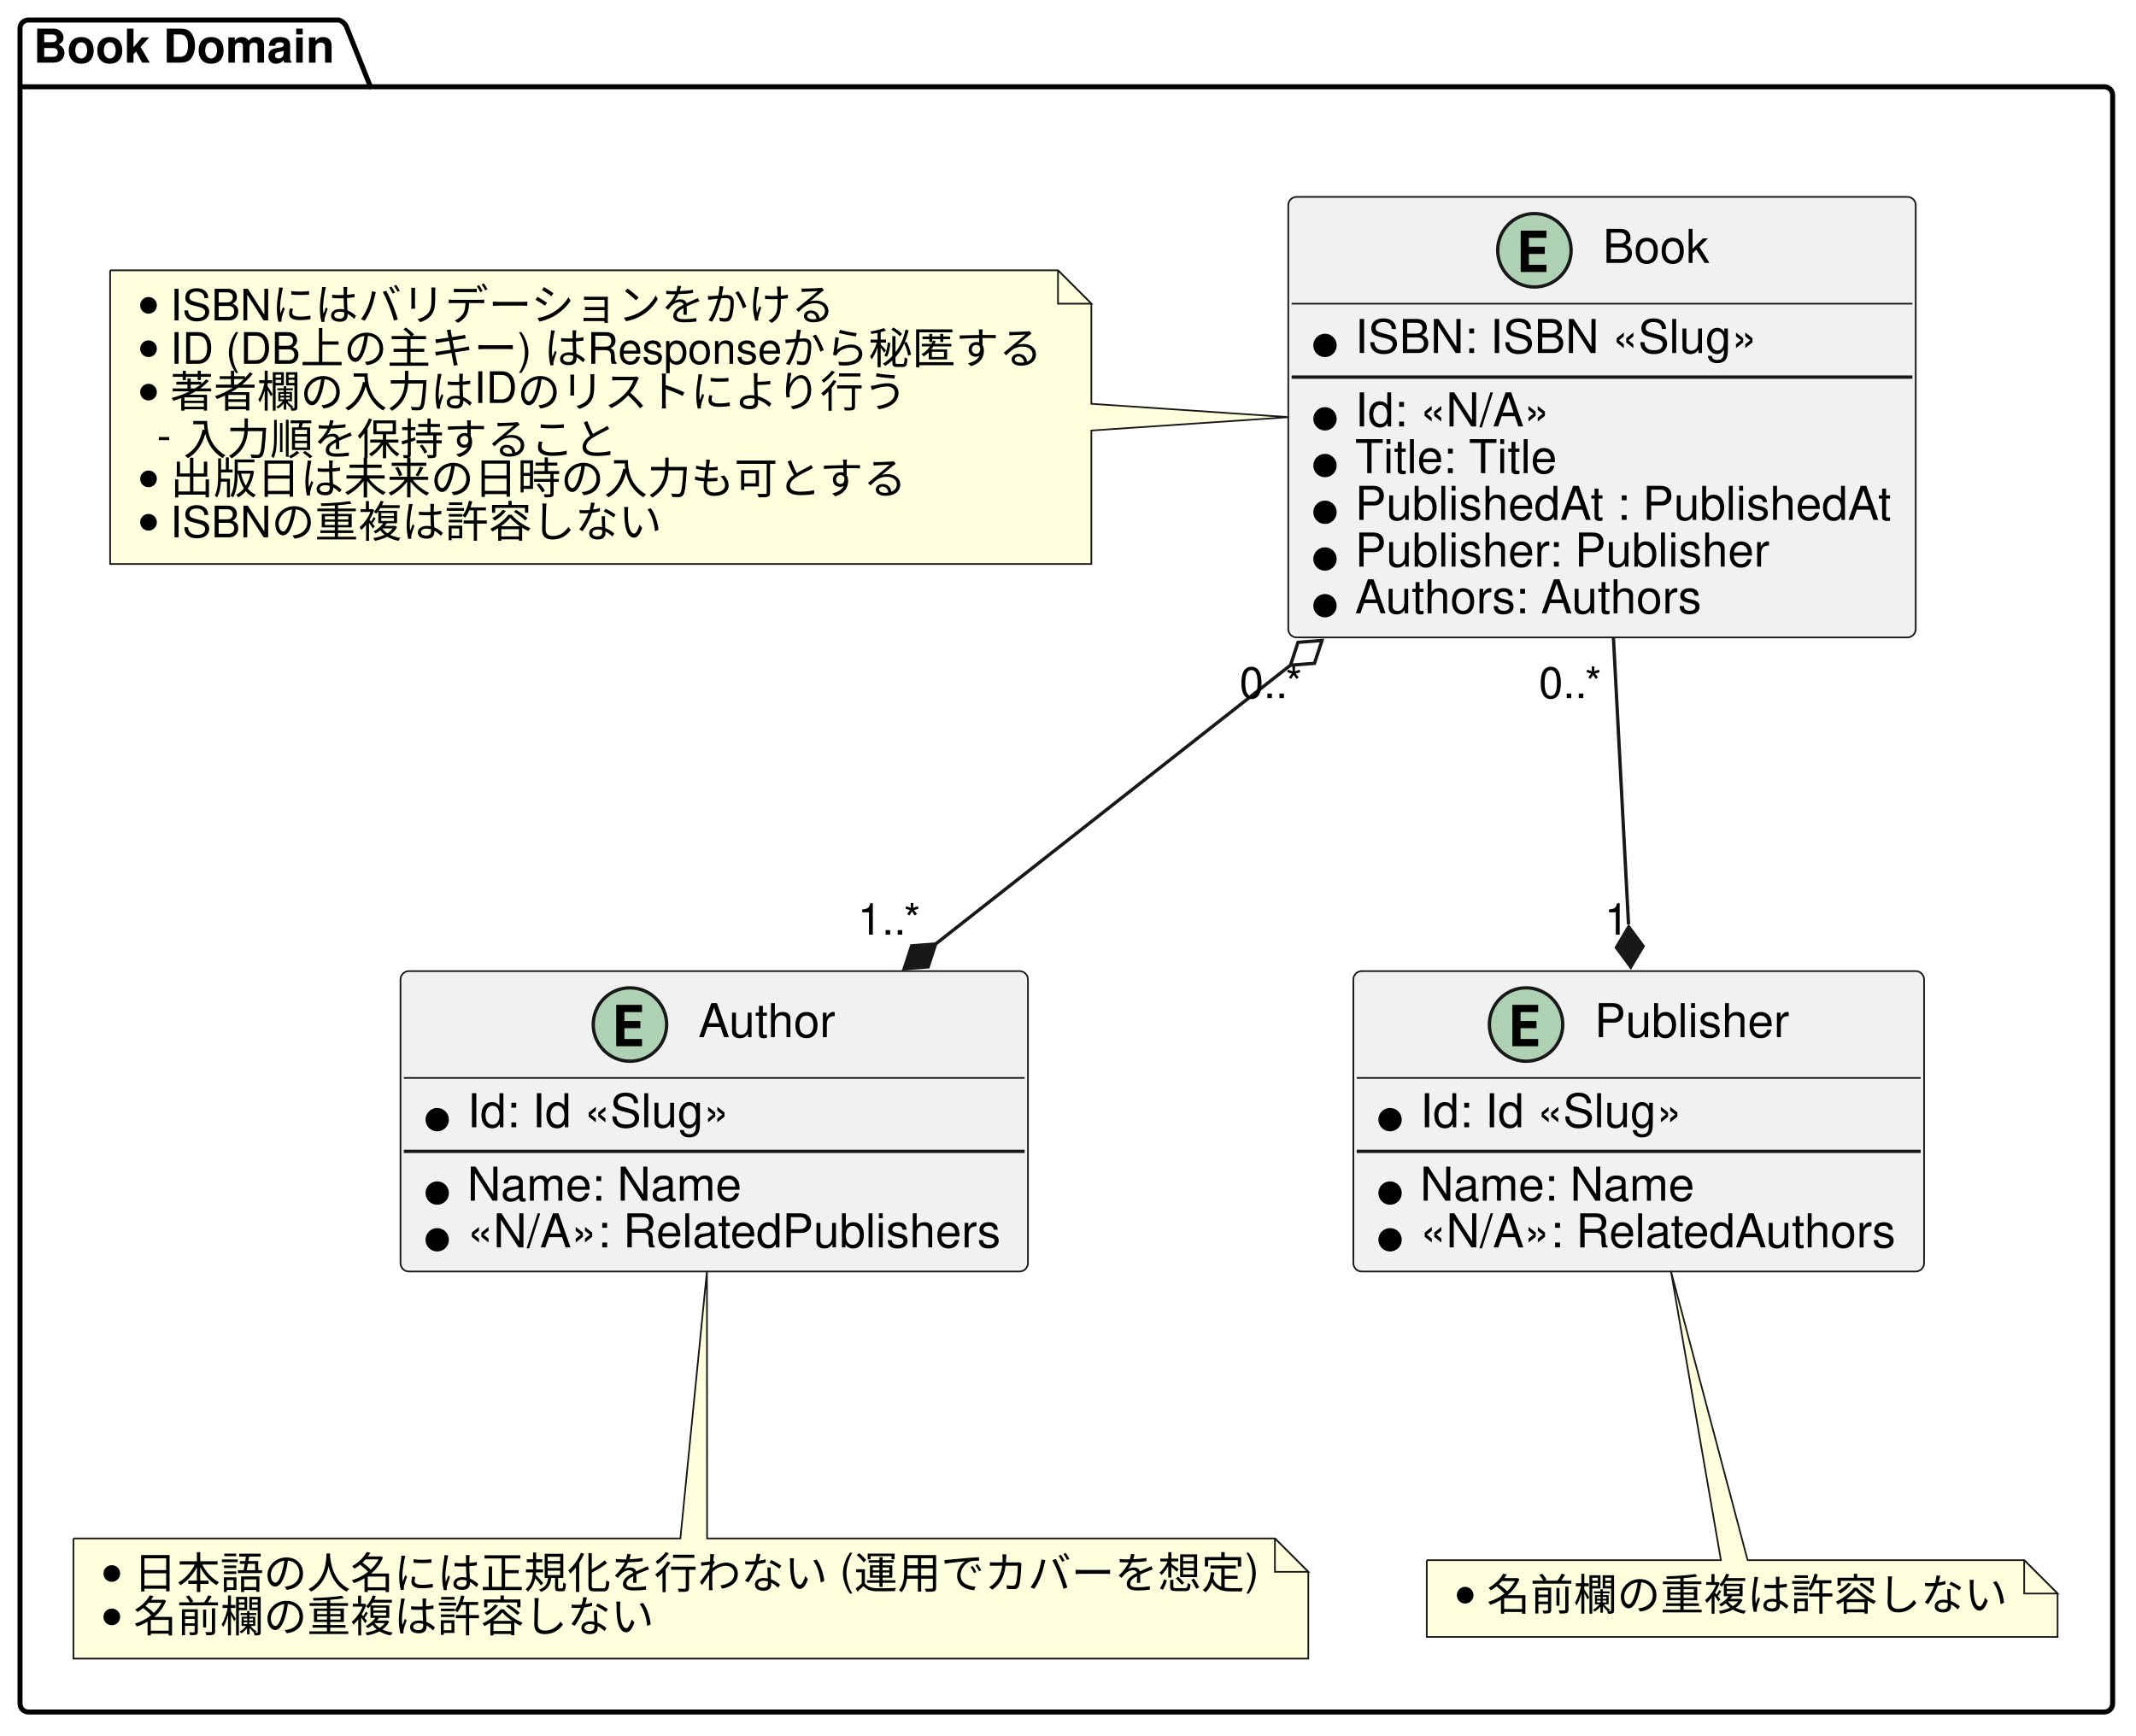
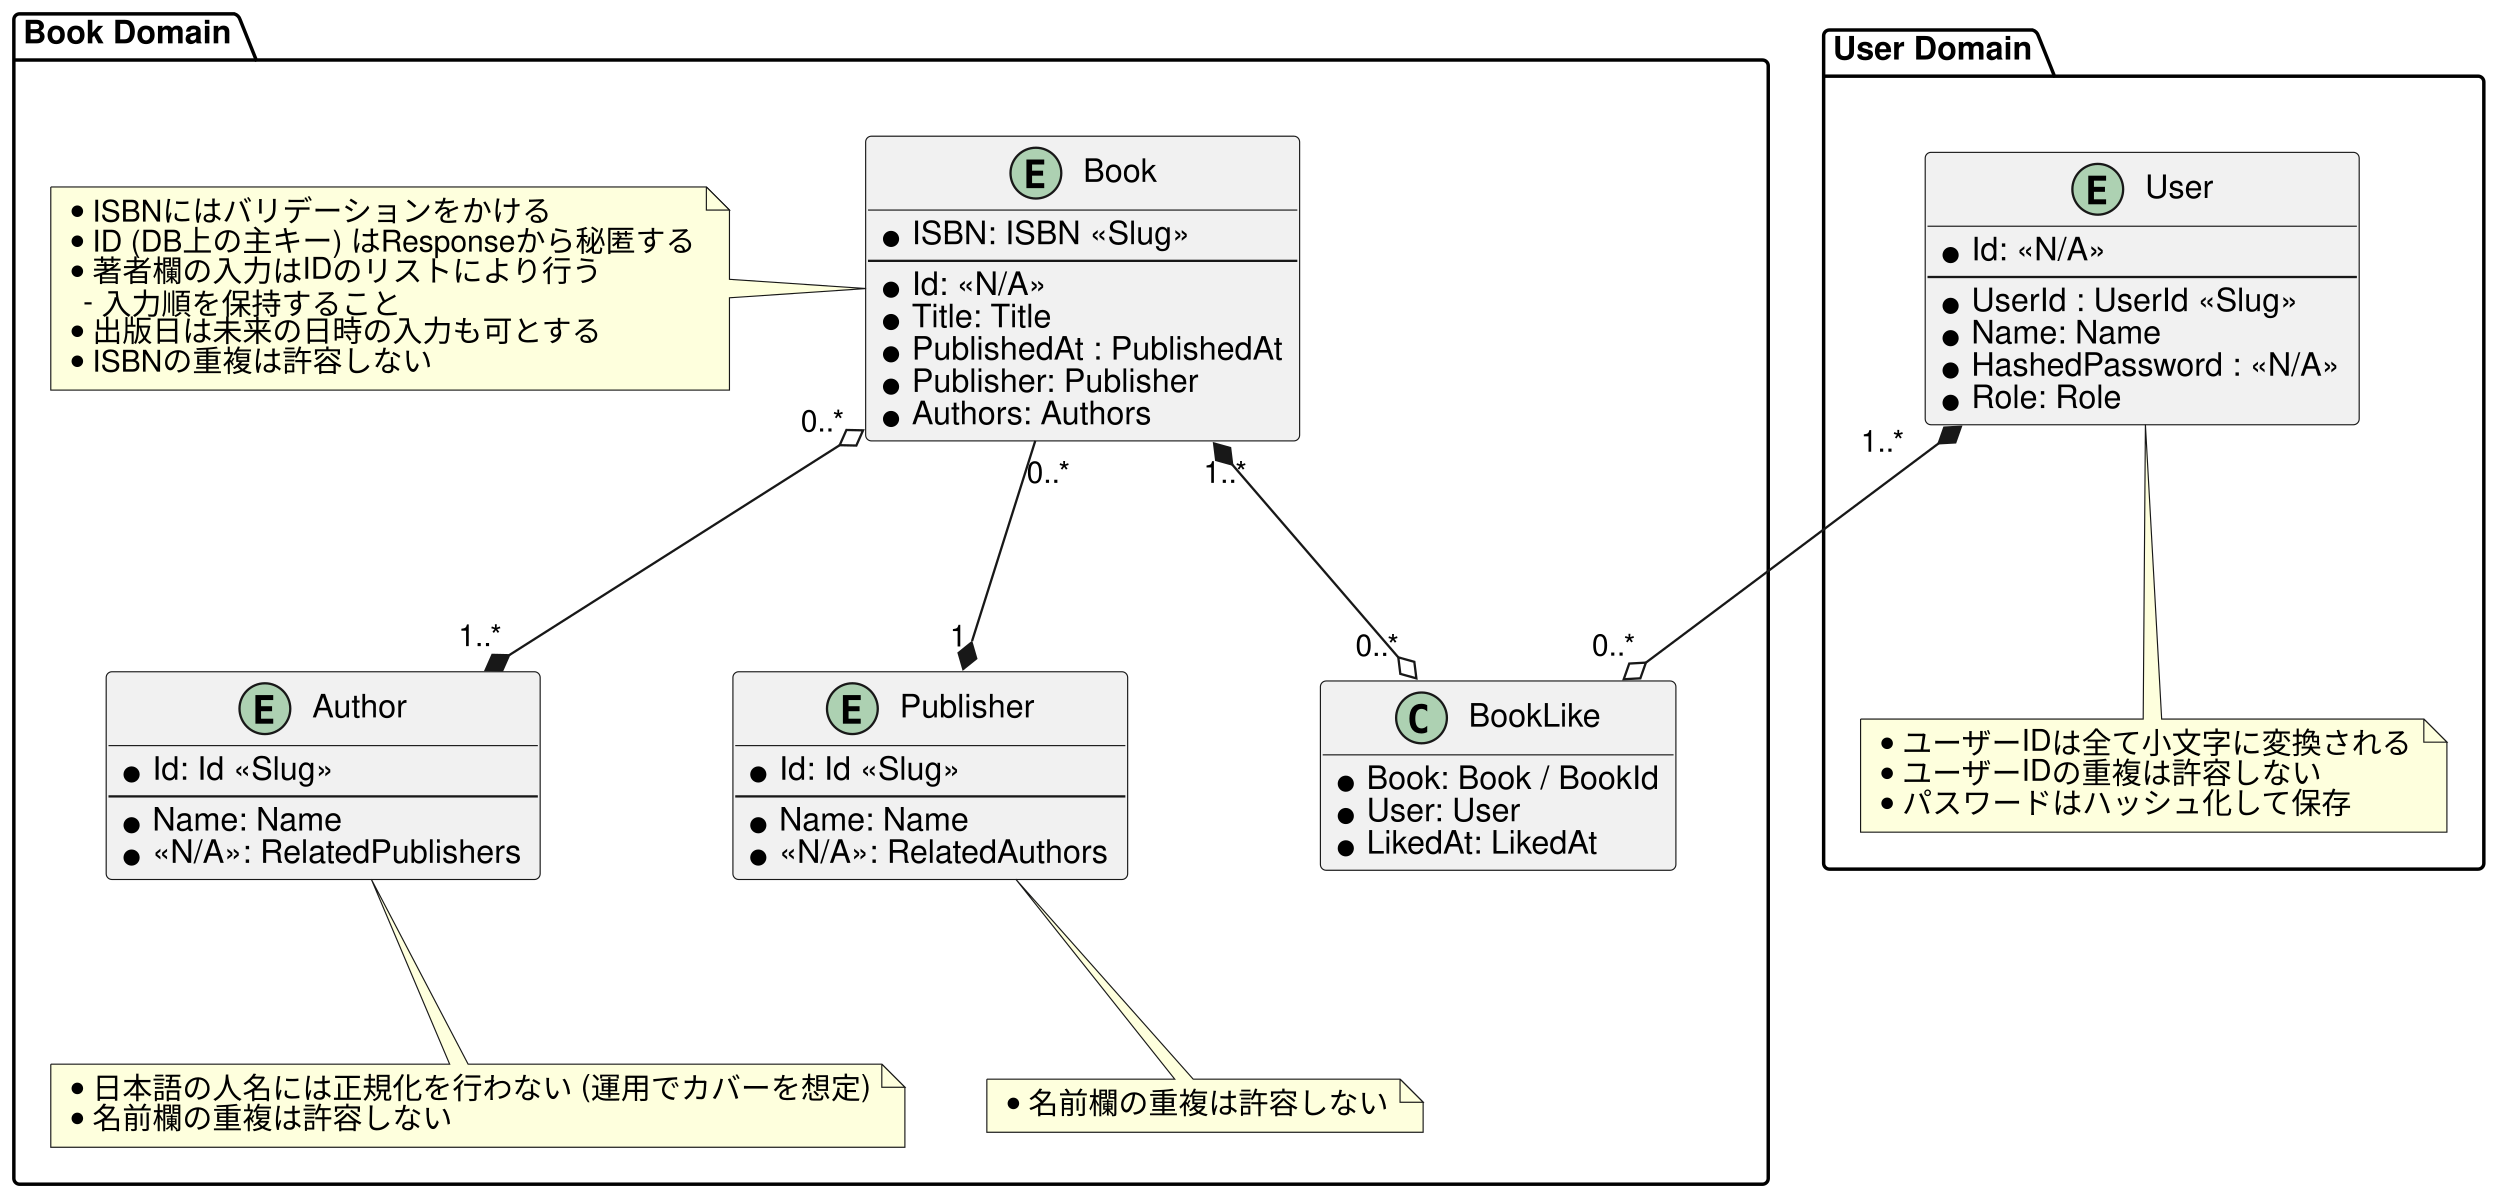
- <svg xmlns="http://www.w3.org/2000/svg" contentStyleType="text/css" height="520px" preserveAspectRatio="none" style="width:640px;height:520px;background:#FFFFFF;" version="1.1" viewBox="0 0 640 520" width="640px" zoomAndPan="magnify">
+ <svg xmlns="http://www.w3.org/2000/svg" contentStyleType="text/css" height="520px" preserveAspectRatio="none" style="width:1083px;height:520px;background:#FFFFFF;" version="1.1" viewBox="0 0 1083 520" width="1083px" zoomAndPan="magnify">
  <defs />
  <g>
    <g id="cluster_Domain">
-       <path d="M8.5,6 L101.5,6 A3.75,3.75 0 0 1 104,8.5 L111,26 L630.5,26 A2.5,2.5 0 0 1 633,28.5 L633,510.5 A2.5,2.5 0 0 1 630.5,513 L8.5,513 A2.5,2.5 0 0 1 6,510.5 L6,8.5 A2.5,2.5 0 0 1 8.5,6 " fill="none" style="stroke:#000000;stroke-width:1.5;" />
+       <path d="M8.5,6 L101.5,6 A3.75,3.75 0 0 1 104,8.5 L111,26 L763.5,26 A2.5,2.5 0 0 1 766,28.5 L766,510.5 A2.5,2.5 0 0 1 763.5,513 L8.5,513 A2.5,2.5 0 0 1 6,510.5 L6,8.5 A2.5,2.5 0 0 1 8.5,6 " fill="none" style="stroke:#000000;stroke-width:1.5;" />
      <line style="stroke:#000000;stroke-width:1.5;" x1="6" x2="111" y1="26" y2="26" />
      <text fill="#000000" font-family="Helvetica" font-size="14" font-weight="bold" lengthAdjust="spacing" textLength="92" x="10" y="18.78">Book Domain</text>
    </g>
+     <g id="cluster_User Domain">
+       <path d="M792.5,13 L880.5,13 A3.75,3.75 0 0 1 883,15.5 L890,33 L1073.5,33 A2.5,2.5 0 0 1 1076,35.5 L1076,374 A2.5,2.5 0 0 1 1073.5,376.5 L792.5,376.5 A2.5,2.5 0 0 1 790,374 L790,15.5 A2.5,2.5 0 0 1 792.5,13 " fill="none" style="stroke:#000000;stroke-width:1.5;" />
+       <line style="stroke:#000000;stroke-width:1.5;" x1="790" x2="890" y1="33" y2="33" />
+       <text fill="#000000" font-family="Helvetica" font-size="14" font-weight="bold" lengthAdjust="spacing" textLength="87" x="794" y="25.78">User Domain</text>
+     </g>
    <g id="elem_Author">
-       <rect codeLine="6" fill="#F1F1F1" height="90" id="Author" rx="2.5" ry="2.5" style="stroke:#181818;stroke-width:0.5;" width="188" x="120" y="291" />
-       <ellipse cx="188.75" cy="307" fill="#ADD1B2" rx="11" ry="11" style="stroke:#181818;stroke-width:1.0;" />
-       <path d="M192.364,313.5 L184.644,313.5 L184.644,301.107 L192.364,301.107 L192.364,303.265 L187.093,303.265 L187.093,305.938 L191.866,305.938 L191.866,308.096 L187.093,308.096 L187.093,311.342 L192.364,311.342 Z " fill="#000000" />
-       <text fill="#000000" font-family="Helvetica" font-size="14" lengthAdjust="spacing" textLength="42" x="209.25" y="310.78">Author</text>
-       <line style="stroke:#181818;stroke-width:0.5;" x1="121" x2="307" y1="323" y2="323" />
-       <ellipse cx="131" cy="335.5" fill="#000000" rx="3" ry="3" style="stroke:#000000;stroke-width:1.0;" />
-       <text fill="#000000" font-family="Helvetica" font-size="14" lengthAdjust="spacing" textLength="80" x="140" y="337.78">Id: Id «Slug»</text>
-       <line style="stroke:#181818;stroke-width:1.0;" x1="121" x2="307" y1="345" y2="345" />
-       <ellipse cx="131" cy="357.5" fill="#000000" rx="3" ry="3" style="stroke:#000000;stroke-width:1.0;" />
-       <text fill="#000000" font-family="Helvetica" font-size="14" lengthAdjust="spacing" textLength="84" x="140" y="359.78">Name: Name</text>
-       <ellipse cx="131" cy="371.5" fill="#000000" rx="3" ry="3" style="stroke:#000000;stroke-width:1.0;" />
-       <text fill="#000000" font-family="Helvetica" font-size="14" lengthAdjust="spacing" textLength="162" x="140" y="373.78">«N/A»: RelatedPublishers</text>
+       <rect codeLine="6" fill="#F1F1F1" height="90" id="Author" rx="2.5" ry="2.5" style="stroke:#181818;stroke-width:0.5;" width="188" x="46" y="291" />
+       <ellipse cx="114.75" cy="307" fill="#ADD1B2" rx="11" ry="11" style="stroke:#181818;stroke-width:1.0;" />
+       <path d="M118.364,313.5 L110.644,313.5 L110.644,301.107 L118.364,301.107 L118.364,303.265 L113.093,303.265 L113.093,305.938 L117.866,305.938 L117.866,308.096 L113.093,308.096 L113.093,311.342 L118.364,311.342 Z " fill="#000000" />
+       <text fill="#000000" font-family="Helvetica" font-size="14" lengthAdjust="spacing" textLength="42" x="135.25" y="310.78">Author</text>
+       <line style="stroke:#181818;stroke-width:0.5;" x1="47" x2="233" y1="323" y2="323" />
+       <ellipse cx="57" cy="335.5" fill="#000000" rx="3" ry="3" style="stroke:#000000;stroke-width:1.0;" />
+       <text fill="#000000" font-family="Helvetica" font-size="14" lengthAdjust="spacing" textLength="80" x="66" y="337.78">Id: Id «Slug»</text>
+       <line style="stroke:#181818;stroke-width:1.0;" x1="47" x2="233" y1="345" y2="345" />
+       <ellipse cx="57" cy="357.5" fill="#000000" rx="3" ry="3" style="stroke:#000000;stroke-width:1.0;" />
+       <text fill="#000000" font-family="Helvetica" font-size="14" lengthAdjust="spacing" textLength="84" x="66" y="359.78">Name: Name</text>
+       <ellipse cx="57" cy="371.5" fill="#000000" rx="3" ry="3" style="stroke:#000000;stroke-width:1.0;" />
+       <text fill="#000000" font-family="Helvetica" font-size="14" lengthAdjust="spacing" textLength="162" x="66" y="373.78">«N/A»: RelatedPublishers</text>
    </g>
    <g id="elem_Publisher">
-       <rect codeLine="13" fill="#F1F1F1" height="90" id="Publisher" rx="2.5" ry="2.5" style="stroke:#181818;stroke-width:0.5;" width="171" x="405.5" y="291" />
-       <ellipse cx="457.25" cy="307" fill="#ADD1B2" rx="11" ry="11" style="stroke:#181818;stroke-width:1.0;" />
-       <path d="M460.864,313.5 L453.144,313.5 L453.144,301.107 L460.864,301.107 L460.864,303.265 L455.593,303.265 L455.593,305.938 L460.366,305.938 L460.366,308.096 L455.593,308.096 L455.593,311.342 L460.864,311.342 Z " fill="#000000" />
-       <text fill="#000000" font-family="Helvetica" font-size="14" lengthAdjust="spacing" textLength="59" x="477.75" y="310.78">Publisher</text>
-       <line style="stroke:#181818;stroke-width:0.5;" x1="406.5" x2="575.5" y1="323" y2="323" />
-       <ellipse cx="416.5" cy="335.5" fill="#000000" rx="3" ry="3" style="stroke:#000000;stroke-width:1.0;" />
-       <text fill="#000000" font-family="Helvetica" font-size="14" lengthAdjust="spacing" textLength="80" x="425.5" y="337.78">Id: Id «Slug»</text>
-       <line style="stroke:#181818;stroke-width:1.0;" x1="406.5" x2="575.5" y1="345" y2="345" />
-       <ellipse cx="416.5" cy="357.5" fill="#000000" rx="3" ry="3" style="stroke:#000000;stroke-width:1.0;" />
-       <text fill="#000000" font-family="Helvetica" font-size="14" lengthAdjust="spacing" textLength="84" x="425.5" y="359.78">Name: Name</text>
-       <ellipse cx="416.5" cy="371.5" fill="#000000" rx="3" ry="3" style="stroke:#000000;stroke-width:1.0;" />
-       <text fill="#000000" font-family="Helvetica" font-size="14" lengthAdjust="spacing" textLength="145" x="425.5" y="373.78">«N/A»: RelatedAuthors</text>
+       <rect codeLine="13" fill="#F1F1F1" height="90" id="Publisher" rx="2.5" ry="2.5" style="stroke:#181818;stroke-width:0.5;" width="171" x="317.5" y="291" />
+       <ellipse cx="369.25" cy="307" fill="#ADD1B2" rx="11" ry="11" style="stroke:#181818;stroke-width:1.0;" />
+       <path d="M372.864,313.5 L365.144,313.5 L365.144,301.107 L372.864,301.107 L372.864,303.265 L367.593,303.265 L367.593,305.938 L372.366,305.938 L372.366,308.096 L367.593,308.096 L367.593,311.342 L372.864,311.342 Z " fill="#000000" />
+       <text fill="#000000" font-family="Helvetica" font-size="14" lengthAdjust="spacing" textLength="59" x="389.75" y="310.78">Publisher</text>
+       <line style="stroke:#181818;stroke-width:0.5;" x1="318.5" x2="487.5" y1="323" y2="323" />
+       <ellipse cx="328.5" cy="335.5" fill="#000000" rx="3" ry="3" style="stroke:#000000;stroke-width:1.0;" />
+       <text fill="#000000" font-family="Helvetica" font-size="14" lengthAdjust="spacing" textLength="80" x="337.5" y="337.78">Id: Id «Slug»</text>
+       <line style="stroke:#181818;stroke-width:1.0;" x1="318.5" x2="487.5" y1="345" y2="345" />
+       <ellipse cx="328.5" cy="357.5" fill="#000000" rx="3" ry="3" style="stroke:#000000;stroke-width:1.0;" />
+       <text fill="#000000" font-family="Helvetica" font-size="14" lengthAdjust="spacing" textLength="84" x="337.5" y="359.78">Name: Name</text>
+       <ellipse cx="328.5" cy="371.5" fill="#000000" rx="3" ry="3" style="stroke:#000000;stroke-width:1.0;" />
+       <text fill="#000000" font-family="Helvetica" font-size="14" lengthAdjust="spacing" textLength="145" x="337.5" y="373.78">«N/A»: RelatedAuthors</text>
    </g>
    <g id="elem_Book">
-       <rect codeLine="20" fill="#F1F1F1" height="132" id="Book" rx="2.5" ry="2.5" style="stroke:#181818;stroke-width:0.5;" width="188" x="386" y="59" />
-       <ellipse cx="459.75" cy="75" fill="#ADD1B2" rx="11" ry="11" style="stroke:#181818;stroke-width:1.0;" />
-       <path d="M463.364,81.5 L455.644,81.5 L455.644,69.107 L463.364,69.107 L463.364,71.265 L458.093,71.265 L458.093,73.938 L462.866,73.938 L462.866,76.096 L458.093,76.096 L458.093,79.342 L463.364,79.342 Z " fill="#000000" />
-       <text fill="#000000" font-family="Helvetica" font-size="14" lengthAdjust="spacing" textLength="32" x="480.25" y="78.78">Book</text>
-       <line style="stroke:#181818;stroke-width:0.5;" x1="387" x2="573" y1="91" y2="91" />
-       <ellipse cx="397" cy="103.5" fill="#000000" rx="3" ry="3" style="stroke:#000000;stroke-width:1.0;" />
-       <text fill="#000000" font-family="Helvetica" font-size="14" lengthAdjust="spacing" textLength="120" x="406" y="105.78">ISBN: ISBN «Slug»</text>
-       <line style="stroke:#181818;stroke-width:1.0;" x1="387" x2="573" y1="113" y2="113" />
-       <ellipse cx="397" cy="125.5" fill="#000000" rx="3" ry="3" style="stroke:#000000;stroke-width:1.0;" />
-       <text fill="#000000" font-family="Helvetica" font-size="14" lengthAdjust="spacing" textLength="59" x="406" y="127.78">Id: «N/A»</text>
-       <ellipse cx="397" cy="139.5" fill="#000000" rx="3" ry="3" style="stroke:#000000;stroke-width:1.0;" />
-       <text fill="#000000" font-family="Helvetica" font-size="14" lengthAdjust="spacing" textLength="62" x="406" y="141.78">Title: Title</text>
-       <ellipse cx="397" cy="153.5" fill="#000000" rx="3" ry="3" style="stroke:#000000;stroke-width:1.0;" />
-       <text fill="#000000" font-family="Helvetica" font-size="14" lengthAdjust="spacing" textLength="162" x="406" y="155.78">PublishedAt : PublishedAt</text>
-       <ellipse cx="397" cy="167.5" fill="#000000" rx="3" ry="3" style="stroke:#000000;stroke-width:1.0;" />
-       <text fill="#000000" font-family="Helvetica" font-size="14" lengthAdjust="spacing" textLength="126" x="406" y="169.78">Publisher: Publisher</text>
-       <ellipse cx="397" cy="181.5" fill="#000000" rx="3" ry="3" style="stroke:#000000;stroke-width:1.0;" />
-       <text fill="#000000" font-family="Helvetica" font-size="14" lengthAdjust="spacing" textLength="106" x="406" y="183.78">Authors: Authors</text>
+       <rect codeLine="20" fill="#F1F1F1" height="132" id="Book" rx="2.5" ry="2.5" style="stroke:#181818;stroke-width:0.5;" width="188" x="375" y="59" />
+       <ellipse cx="448.75" cy="75" fill="#ADD1B2" rx="11" ry="11" style="stroke:#181818;stroke-width:1.0;" />
+       <path d="M452.364,81.5 L444.644,81.5 L444.644,69.107 L452.364,69.107 L452.364,71.265 L447.093,71.265 L447.093,73.938 L451.866,73.938 L451.866,76.096 L447.093,76.096 L447.093,79.342 L452.364,79.342 Z " fill="#000000" />
+       <text fill="#000000" font-family="Helvetica" font-size="14" lengthAdjust="spacing" textLength="32" x="469.25" y="78.78">Book</text>
+       <line style="stroke:#181818;stroke-width:0.5;" x1="376" x2="562" y1="91" y2="91" />
+       <ellipse cx="386" cy="103.5" fill="#000000" rx="3" ry="3" style="stroke:#000000;stroke-width:1.0;" />
+       <text fill="#000000" font-family="Helvetica" font-size="14" lengthAdjust="spacing" textLength="120" x="395" y="105.78">ISBN: ISBN «Slug»</text>
+       <line style="stroke:#181818;stroke-width:1.0;" x1="376" x2="562" y1="113" y2="113" />
+       <ellipse cx="386" cy="125.5" fill="#000000" rx="3" ry="3" style="stroke:#000000;stroke-width:1.0;" />
+       <text fill="#000000" font-family="Helvetica" font-size="14" lengthAdjust="spacing" textLength="59" x="395" y="127.78">Id: «N/A»</text>
+       <ellipse cx="386" cy="139.5" fill="#000000" rx="3" ry="3" style="stroke:#000000;stroke-width:1.0;" />
+       <text fill="#000000" font-family="Helvetica" font-size="14" lengthAdjust="spacing" textLength="62" x="395" y="141.78">Title: Title</text>
+       <ellipse cx="386" cy="153.5" fill="#000000" rx="3" ry="3" style="stroke:#000000;stroke-width:1.0;" />
+       <text fill="#000000" font-family="Helvetica" font-size="14" lengthAdjust="spacing" textLength="162" x="395" y="155.78">PublishedAt : PublishedAt</text>
+       <ellipse cx="386" cy="167.5" fill="#000000" rx="3" ry="3" style="stroke:#000000;stroke-width:1.0;" />
+       <text fill="#000000" font-family="Helvetica" font-size="14" lengthAdjust="spacing" textLength="126" x="395" y="169.78">Publisher: Publisher</text>
+       <ellipse cx="386" cy="181.5" fill="#000000" rx="3" ry="3" style="stroke:#000000;stroke-width:1.0;" />
+       <text fill="#000000" font-family="Helvetica" font-size="14" lengthAdjust="spacing" textLength="106" x="395" y="183.78">Authors: Authors</text>
    </g>
-     <g id="elem_GMN8">
-       <path d="M33,81 L33,169 A0,0 0 0 0 33,169 L327,169 A0,0 0 0 0 327,169 L327,129 L386.18,125 L327,121 L327,91 L317,81 L33,81 A0,0 0 0 0 33,81 " fill="#FEFFDD" style="stroke:#181818;stroke-width:0.5;" />
-       <path d="M317,81 L317,91 L327,91 L317,81 " fill="#FEFFDD" style="stroke:#181818;stroke-width:0.5;" />
-       <ellipse cx="44.5" cy="91.5" fill="#000000" rx="2.5" ry="2.5" style="stroke:#000000;stroke-width:0.0;" />
-       <text fill="#000000" font-family="Helvetica" font-size="13" lengthAdjust="spacing" textLength="200" x="51" y="96.01">ISBNにはバリデーションをかける</text>
-       <ellipse cx="44.5" cy="104.5" fill="#000000" rx="2.5" ry="2.5" style="stroke:#000000;stroke-width:0.0;" />
-       <text fill="#000000" font-family="Helvetica" font-size="13" lengthAdjust="spacing" textLength="261" x="51" y="109.01">ID (DB上の主キー) はResponseから秘匿する</text>
-       <ellipse cx="44.5" cy="117.5" fill="#000000" rx="2.5" ry="2.5" style="stroke:#000000;stroke-width:0.0;" />
-       <text fill="#000000" font-family="Helvetica" font-size="13" lengthAdjust="spacing" textLength="221" x="51" y="122.01">著者欄の入力はIDのリストにより行う</text>
-       <text fill="#000000" font-family="Helvetica" font-size="13" lengthAdjust="spacing" textLength="138" x="47" y="135.01">- 入力順を保持すること</text>
-       <ellipse cx="44.5" cy="143.5" fill="#000000" rx="2.5" ry="2.5" style="stroke:#000000;stroke-width:0.0;" />
-       <text fill="#000000" font-family="Helvetica" font-size="13" lengthAdjust="spacing" textLength="221" x="51" y="148.01">出版日は未来の日時の入力も可とする</text>
-       <ellipse cx="44.5" cy="156.5" fill="#000000" rx="2.5" ry="2.5" style="stroke:#000000;stroke-width:0.0;" />
-       <text fill="#000000" font-family="Helvetica" font-size="13" lengthAdjust="spacing" textLength="148" x="51" y="161.01">ISBNの重複は許容しない</text>
+     <g id="elem_BookLike">
+       <rect codeLine="30" fill="#F1F1F1" height="82" id="BookLike" rx="2.5" ry="2.5" style="stroke:#181818;stroke-width:0.5;" width="154" x="572" y="295" />
+       <ellipse cx="615.8" cy="311" fill="#ADD1B2" rx="11" ry="11" style="stroke:#181818;stroke-width:1.0;" />
+       <path d="M618.273,317.143 Q617.692,317.442 617.053,317.591 Q616.414,317.741 615.708,317.741 Q613.201,317.741 611.881,316.089 Q610.562,314.437 610.562,311.316 Q610.562,308.187 611.881,306.535 Q613.201,304.883 615.708,304.883 Q616.414,304.883 617.061,305.032 Q617.709,305.182 618.273,305.481 L618.273,308.203 Q617.642,307.622 617.049,307.352 Q616.455,307.082 615.824,307.082 Q614.48,307.082 613.795,308.149 Q613.11,309.216 613.11,311.316 Q613.11,313.408 613.795,314.474 Q614.48,315.541 615.824,315.541 Q616.455,315.541 617.049,315.271 Q617.642,315.002 618.273,314.42 Z " fill="#000000" />
+       <text fill="#000000" font-family="Helvetica" font-size="14" lengthAdjust="spacing" textLength="58" x="636.2" y="314.78">BookLike</text>
+       <line style="stroke:#181818;stroke-width:0.5;" x1="573" x2="725" y1="327" y2="327" />
+       <ellipse cx="583" cy="339.5" fill="#000000" rx="3" ry="3" style="stroke:#000000;stroke-width:1.0;" />
+       <text fill="#000000" font-family="Helvetica" font-size="14" lengthAdjust="spacing" textLength="128" x="592" y="341.78">Book: Book / BookId</text>
+       <ellipse cx="583" cy="353.5" fill="#000000" rx="3" ry="3" style="stroke:#000000;stroke-width:1.0;" />
+       <text fill="#000000" font-family="Helvetica" font-size="14" lengthAdjust="spacing" textLength="68" x="592" y="355.78">User: User</text>
+       <ellipse cx="583" cy="367.5" fill="#000000" rx="3" ry="3" style="stroke:#000000;stroke-width:1.0;" />
+       <text fill="#000000" font-family="Helvetica" font-size="14" lengthAdjust="spacing" textLength="102" x="592" y="369.78">LikedAt: LikedAt</text>
    </g>
-     <g id="elem_GMN11">
-       <path d="M22,461 L22,497 A0,0 0 0 0 22,497 L392,497 A0,0 0 0 0 392,497 L392,471 L382,461 L211.86,461 L211.82,380.84 L203.86,461 L22,461 A0,0 0 0 0 22,461 " fill="#FEFFDD" style="stroke:#181818;stroke-width:0.5;" />
+     <g id="elem_GMN10">
+       <path d="M22,81 L22,169 A0,0 0 0 0 22,169 L316,169 A0,0 0 0 0 316,169 L316,129 L375.18,125 L316,121 L316,91 L306,81 L22,81 A0,0 0 0 0 22,81 " fill="#FEFFDD" style="stroke:#181818;stroke-width:0.5;" />
+       <path d="M306,81 L306,91 L316,91 L306,81 " fill="#FEFFDD" style="stroke:#181818;stroke-width:0.5;" />
+       <ellipse cx="33.5" cy="91.5" fill="#000000" rx="2.5" ry="2.5" style="stroke:#000000;stroke-width:0.0;" />
+       <text fill="#000000" font-family="Helvetica" font-size="13" lengthAdjust="spacing" textLength="200" x="40" y="96.01">ISBNにはバリデーションをかける</text>
+       <ellipse cx="33.5" cy="104.5" fill="#000000" rx="2.5" ry="2.5" style="stroke:#000000;stroke-width:0.0;" />
+       <text fill="#000000" font-family="Helvetica" font-size="13" lengthAdjust="spacing" textLength="261" x="40" y="109.01">ID (DB上の主キー) はResponseから秘匿する</text>
+       <ellipse cx="33.5" cy="117.5" fill="#000000" rx="2.5" ry="2.5" style="stroke:#000000;stroke-width:0.0;" />
+       <text fill="#000000" font-family="Helvetica" font-size="13" lengthAdjust="spacing" textLength="221" x="40" y="122.01">著者欄の入力はIDのリストにより行う</text>
+       <text fill="#000000" font-family="Helvetica" font-size="13" lengthAdjust="spacing" textLength="138" x="36" y="135.01">- 入力順を保持すること</text>
+       <ellipse cx="33.5" cy="143.5" fill="#000000" rx="2.5" ry="2.5" style="stroke:#000000;stroke-width:0.0;" />
+       <text fill="#000000" font-family="Helvetica" font-size="13" lengthAdjust="spacing" textLength="221" x="40" y="148.01">出版日は未来の日時の入力も可とする</text>
+       <ellipse cx="33.5" cy="156.5" fill="#000000" rx="2.5" ry="2.5" style="stroke:#000000;stroke-width:0.0;" />
+       <text fill="#000000" font-family="Helvetica" font-size="13" lengthAdjust="spacing" textLength="148" x="40" y="161.01">ISBNの重複は許容しない</text>
+     </g>
+     <g id="elem_GMN13">
+       <path d="M22,461 L22,497 A0,0 0 0 0 22,497 L392,497 A0,0 0 0 0 392,497 L392,471 L382,461 L202.79,461 L160.83,380.84 L194.79,461 L22,461 A0,0 0 0 0 22,461 " fill="#FEFFDD" style="stroke:#181818;stroke-width:0.5;" />
      <path d="M382,461 L382,471 L392,471 L382,461 " fill="#FEFFDD" style="stroke:#181818;stroke-width:0.5;" />
      <ellipse cx="33.5" cy="471.5" fill="#000000" rx="2.5" ry="2.5" style="stroke:#000000;stroke-width:0.0;" />
      <text fill="#000000" font-family="Helvetica" font-size="13" lengthAdjust="spacing" textLength="337" x="40" y="476.01">日本語の人名には正規化を行わない (運用でカバーを想定)</text>
      <ellipse cx="33.5" cy="484.5" fill="#000000" rx="2.5" ry="2.5" style="stroke:#000000;stroke-width:0.0;" />
      <text fill="#000000" font-family="Helvetica" font-size="13" lengthAdjust="spacing" textLength="156" x="40" y="489.01">名前欄の重複は許容しない</text>
    </g>
-     <g id="elem_GMN14">
-       <path d="M427.5,467.5 L427.5,490.5 A0,0 0 0 0 427.5,490.5 L616.5,490.5 A0,0 0 0 0 616.5,490.5 L616.5,477.5 L606.5,467.5 L523.63,467.5 L500.64,380.84 L515.63,467.5 L427.5,467.5 A0,0 0 0 0 427.5,467.5 " fill="#FEFFDD" style="stroke:#181818;stroke-width:0.5;" />
+     <g id="elem_GMN16">
+       <path d="M427.5,467.5 L427.5,490.5 A0,0 0 0 0 427.5,490.5 L616.5,490.5 A0,0 0 0 0 616.5,490.5 L616.5,477.5 L606.5,467.5 L516.9,467.5 L440,380.84 L508.9,467.5 L427.5,467.5 A0,0 0 0 0 427.5,467.5 " fill="#FEFFDD" style="stroke:#181818;stroke-width:0.5;" />
      <path d="M606.5,467.5 L606.5,477.5 L616.5,477.5 L606.5,467.5 " fill="#FEFFDD" style="stroke:#181818;stroke-width:0.5;" />
      <ellipse cx="439" cy="478" fill="#000000" rx="2.5" ry="2.5" style="stroke:#000000;stroke-width:0.0;" />
      <text fill="#000000" font-family="Helvetica" font-size="13" lengthAdjust="spacing" textLength="156" x="445.5" y="482.51">名前欄の重複は許容しない</text>
    </g>
+     <g id="elem_User">
+       <rect codeLine="60" fill="#F1F1F1" height="118" id="User" rx="2.5" ry="2.5" style="stroke:#181818;stroke-width:0.5;" width="188" x="834" y="66" />
+       <ellipse cx="908.75" cy="82" fill="#ADD1B2" rx="11" ry="11" style="stroke:#181818;stroke-width:1.0;" />
+       <path d="M912.364,88.5 L904.644,88.5 L904.644,76.107 L912.364,76.107 L912.364,78.265 L907.093,78.265 L907.093,80.938 L911.866,80.938 L911.866,83.096 L907.093,83.096 L907.093,86.342 L912.364,86.342 Z " fill="#000000" />
+       <text fill="#000000" font-family="Helvetica" font-size="14" lengthAdjust="spacing" textLength="30" x="929.25" y="85.78">User</text>
+       <line style="stroke:#181818;stroke-width:0.5;" x1="835" x2="1021" y1="98" y2="98" />
+       <ellipse cx="845" cy="110.5" fill="#000000" rx="3" ry="3" style="stroke:#000000;stroke-width:1.0;" />
+       <text fill="#000000" font-family="Helvetica" font-size="14" lengthAdjust="spacing" textLength="59" x="854" y="112.78">Id: «N/A»</text>
+       <line style="stroke:#181818;stroke-width:1.0;" x1="835" x2="1021" y1="120" y2="120" />
+       <ellipse cx="845" cy="132.5" fill="#000000" rx="3" ry="3" style="stroke:#000000;stroke-width:1.0;" />
+       <text fill="#000000" font-family="Helvetica" font-size="14" lengthAdjust="spacing" textLength="144" x="854" y="134.78">UserId : UserId «Slug»</text>
+       <ellipse cx="845" cy="146.5" fill="#000000" rx="3" ry="3" style="stroke:#000000;stroke-width:1.0;" />
+       <text fill="#000000" font-family="Helvetica" font-size="14" lengthAdjust="spacing" textLength="84" x="854" y="148.78">Name: Name</text>
+       <ellipse cx="845" cy="160.5" fill="#000000" rx="3" ry="3" style="stroke:#000000;stroke-width:1.0;" />
+       <text fill="#000000" font-family="Helvetica" font-size="14" lengthAdjust="spacing" textLength="162" x="854" y="162.78">HashedPassword : «N/A»</text>
+       <ellipse cx="845" cy="174.5" fill="#000000" rx="3" ry="3" style="stroke:#000000;stroke-width:1.0;" />
+       <text fill="#000000" font-family="Helvetica" font-size="14" lengthAdjust="spacing" textLength="66" x="854" y="176.78">Role: Role</text>
+     </g>
+     <g id="elem_GMN21">
+       <path d="M806,311.5 L806,360.5 A0,0 0 0 0 806,360.5 L1060,360.5 A0,0 0 0 0 1060,360.5 L1060,321.5 L1050,311.5 L936.43,311.5 L929.39,183.94 L928.43,311.5 L806,311.5 A0,0 0 0 0 806,311.5 " fill="#FEFFDD" style="stroke:#181818;stroke-width:0.5;" />
+       <path d="M1050,311.5 L1050,321.5 L1060,321.5 L1050,311.5 " fill="#FEFFDD" style="stroke:#181818;stroke-width:0.5;" />
+       <ellipse cx="817.5" cy="322" fill="#000000" rx="2.5" ry="2.5" style="stroke:#000000;stroke-width:0.0;" />
+       <text fill="#000000" font-family="Helvetica" font-size="13" lengthAdjust="spacing" textLength="221" x="824" y="326.51">ユーザーIDは全て小文字に変換される</text>
+       <ellipse cx="817.5" cy="335" fill="#000000" rx="2.5" ry="2.5" style="stroke:#000000;stroke-width:0.0;" />
+       <text fill="#000000" font-family="Helvetica" font-size="13" lengthAdjust="spacing" textLength="182" x="824" y="339.51">ユーザーIDの重複は許容しない</text>
+       <ellipse cx="817.5" cy="348" fill="#000000" rx="2.5" ry="2.5" style="stroke:#000000;stroke-width:0.0;" />
+       <text fill="#000000" font-family="Helvetica" font-size="13" lengthAdjust="spacing" textLength="195" x="824" y="352.51">パスワードはハッシュ化して保存</text>
+     </g>
    <g id="link_Book_Author">
-       <path codeLine="30" d="M386.661,199.329 C386.661,199.329 280.343,282.863 280.343,282.863 " fill="none" id="Book-Author" style="stroke:#181818;stroke-width:1.0;" />
-       <polygon fill="#181818" points="270.91,290.28,278.099,289.716,280.343,282.863,273.154,283.427,270.91,290.28" style="stroke:#181818;stroke-width:1.0;" />
-       <polygon fill="none" points="396.1,191.92,388.911,192.478,386.661,199.329,393.85,198.771,396.1,191.92" style="stroke:#181818;stroke-width:1.0;" />
-       <text fill="#000000" font-family="Helvetica" font-size="13" lengthAdjust="spacing" textLength="20" x="371.387" y="209.18">0..*</text>
-       <text fill="#000000" font-family="Helvetica" font-size="13" lengthAdjust="spacing" textLength="20" x="257.007" y="280.058">1..*</text>
+       <path codeLine="36" d="M363.752,192.856 C363.752,192.856 220.518,283.844 220.518,283.844 " fill="none" id="Book-Author" style="stroke:#181818;stroke-width:1.0;" />
+       <polygon fill="#181818" points="210.39,290.28,217.599,290.438,220.518,283.844,213.309,283.686,210.39,290.28" style="stroke:#181818;stroke-width:1.0;" />
+       <polygon fill="none" points="373.88,186.42,366.671,186.262,363.752,192.856,370.961,193.014,373.88,186.42" style="stroke:#181818;stroke-width:1.0;" />
+       <text fill="#000000" font-family="Helvetica" font-size="13" lengthAdjust="spacing" textLength="20" x="346.885" y="186.932">0..*</text>
+       <text fill="#000000" font-family="Helvetica" font-size="13" lengthAdjust="spacing" textLength="20" x="198.542" y="279.907">1..*</text>
    </g>
    <g id="link_Book_Publisher">
-       <path codeLine="31" d="M483.42,190.98 C484.87,218.48 486.54,250.27 487.95,276.97 " fill="none" id="Book-to-Publisher" style="stroke:#181818;stroke-width:1.0;" />
-       <polygon fill="#181818" points="488.62,289.71,492.305,283.512,488,277.726,484.315,283.925,488.62,289.71" style="stroke:#181818;stroke-width:1.0;" />
-       <text fill="#000000" font-family="Helvetica" font-size="13" lengthAdjust="spacing" textLength="20" x="461.076" y="209.18">0..*</text>
-       <text fill="#000000" font-family="Helvetica" font-size="13" lengthAdjust="spacing" textLength="7" x="480.776" y="280.058">1</text>
+       <path codeLine="37" d="M448.48,190.98 C439.71,218.74 429.57,250.86 421.09,277.71 " fill="none" id="Book-to-Publisher" style="stroke:#181818;stroke-width:1.0;" />
+       <polygon fill="#181818" points="417.28,289.78,422.901,285.262,420.892,278.337,415.272,282.854,417.28,289.78" style="stroke:#181818;stroke-width:1.0;" />
+       <text fill="#000000" font-family="Helvetica" font-size="13" lengthAdjust="spacing" textLength="20" x="444.732" y="209.18">0..*</text>
+       <text fill="#000000" font-family="Helvetica" font-size="13" lengthAdjust="spacing" textLength="7" x="411.476" y="280.058">1</text>
+     </g>
+     <g id="link_Book_BookLike">
+       <path codeLine="38" d="M533.779,201.224 C533.779,201.224 605.741,284.766 605.741,284.766 " fill="none" id="Book-BookLike" style="stroke:#181818;stroke-width:1.0;" />
+       <polygon fill="none" points="613.57,293.86,612.687,286.703,605.741,284.766,606.624,291.923,613.57,293.86" style="stroke:#181818;stroke-width:1.0;" />
+       <polygon fill="#181818" points="525.95,192.13,526.833,199.287,533.779,201.224,532.896,194.067,525.95,192.13" style="stroke:#181818;stroke-width:1.0;" />
+       <text fill="#000000" font-family="Helvetica" font-size="13" lengthAdjust="spacing" textLength="20" x="521.347" y="209.18">1..*</text>
+       <text fill="#000000" font-family="Helvetica" font-size="13" lengthAdjust="spacing" textLength="20" x="587.188" y="284.143">0..*</text>
+     </g>
+     <g id="link_User_BookLike">
+       <path codeLine="76" d="M839.84,192.05 C839.84,192.05 713,287.05 713,287.05 " fill="none" id="User-BookLike" style="stroke:#181818;stroke-width:1.0;" />
+       <polygon fill="none" points="703.4,294.25,710.6,293.85,713,287.05,705.8,287.45,703.4,294.25" style="stroke:#181818;stroke-width:1.0;" />
+       <polygon fill="#181818" points="849.44,184.85,842.24,185.25,839.84,192.05,847.04,191.65,849.44,184.85" style="stroke:#181818;stroke-width:1.0;" />
+       <text fill="#000000" font-family="Helvetica" font-size="13" lengthAdjust="spacing" textLength="20" x="806.083" y="195.699">1..*</text>
+       <text fill="#000000" font-family="Helvetica" font-size="13" lengthAdjust="spacing" textLength="20" x="689.613" y="284.034">0..*</text>
    </g>
  </g>
</svg>
